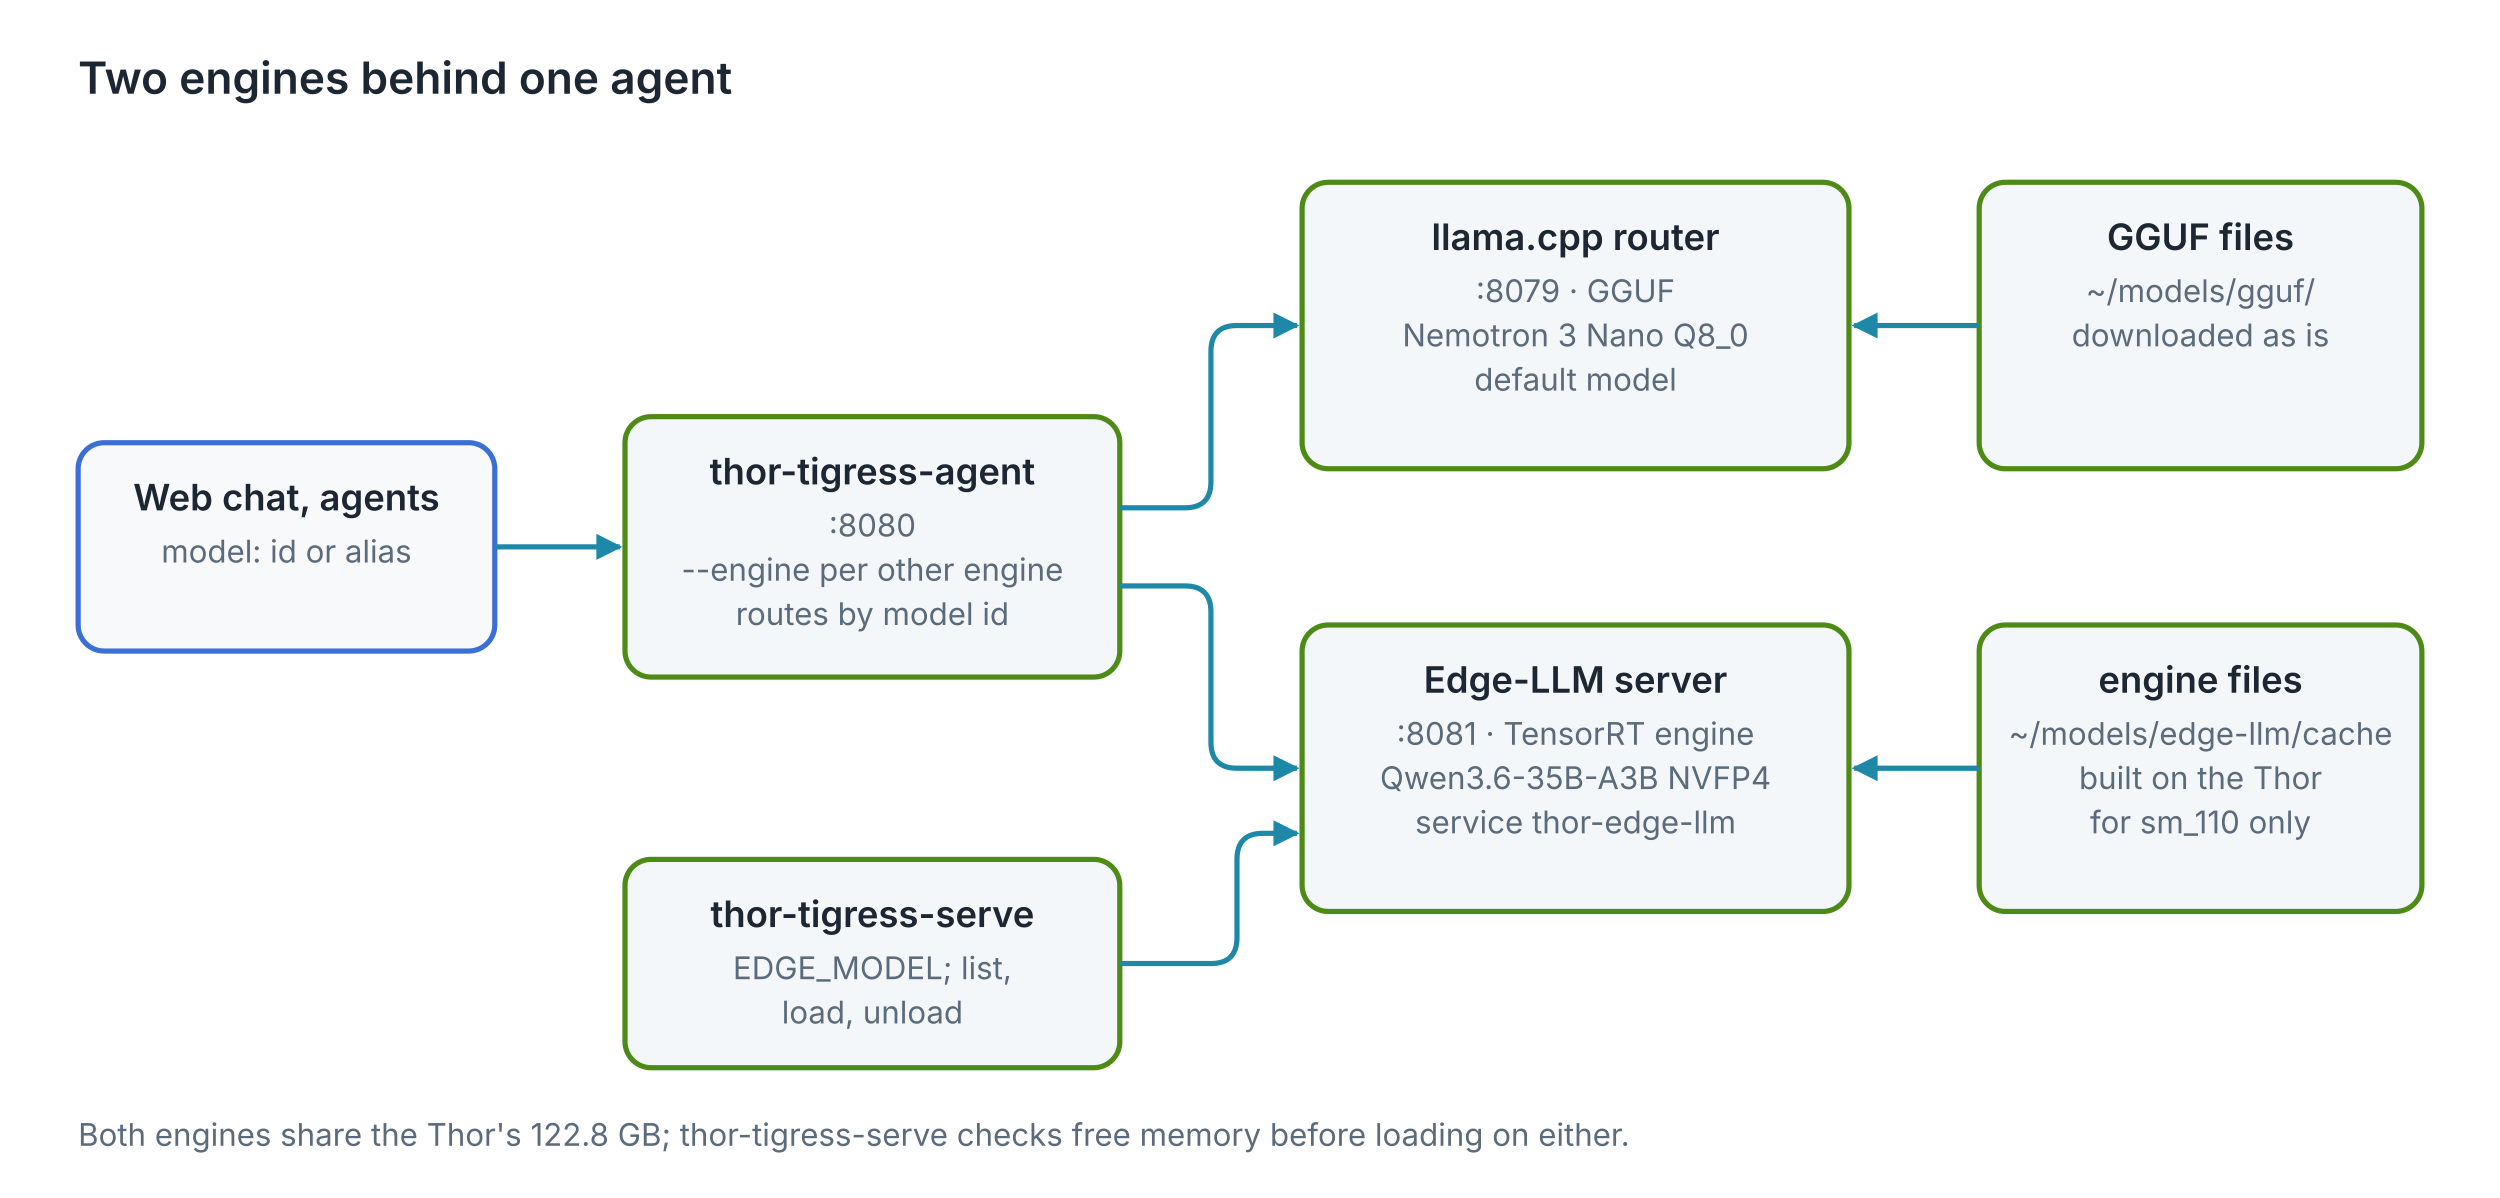
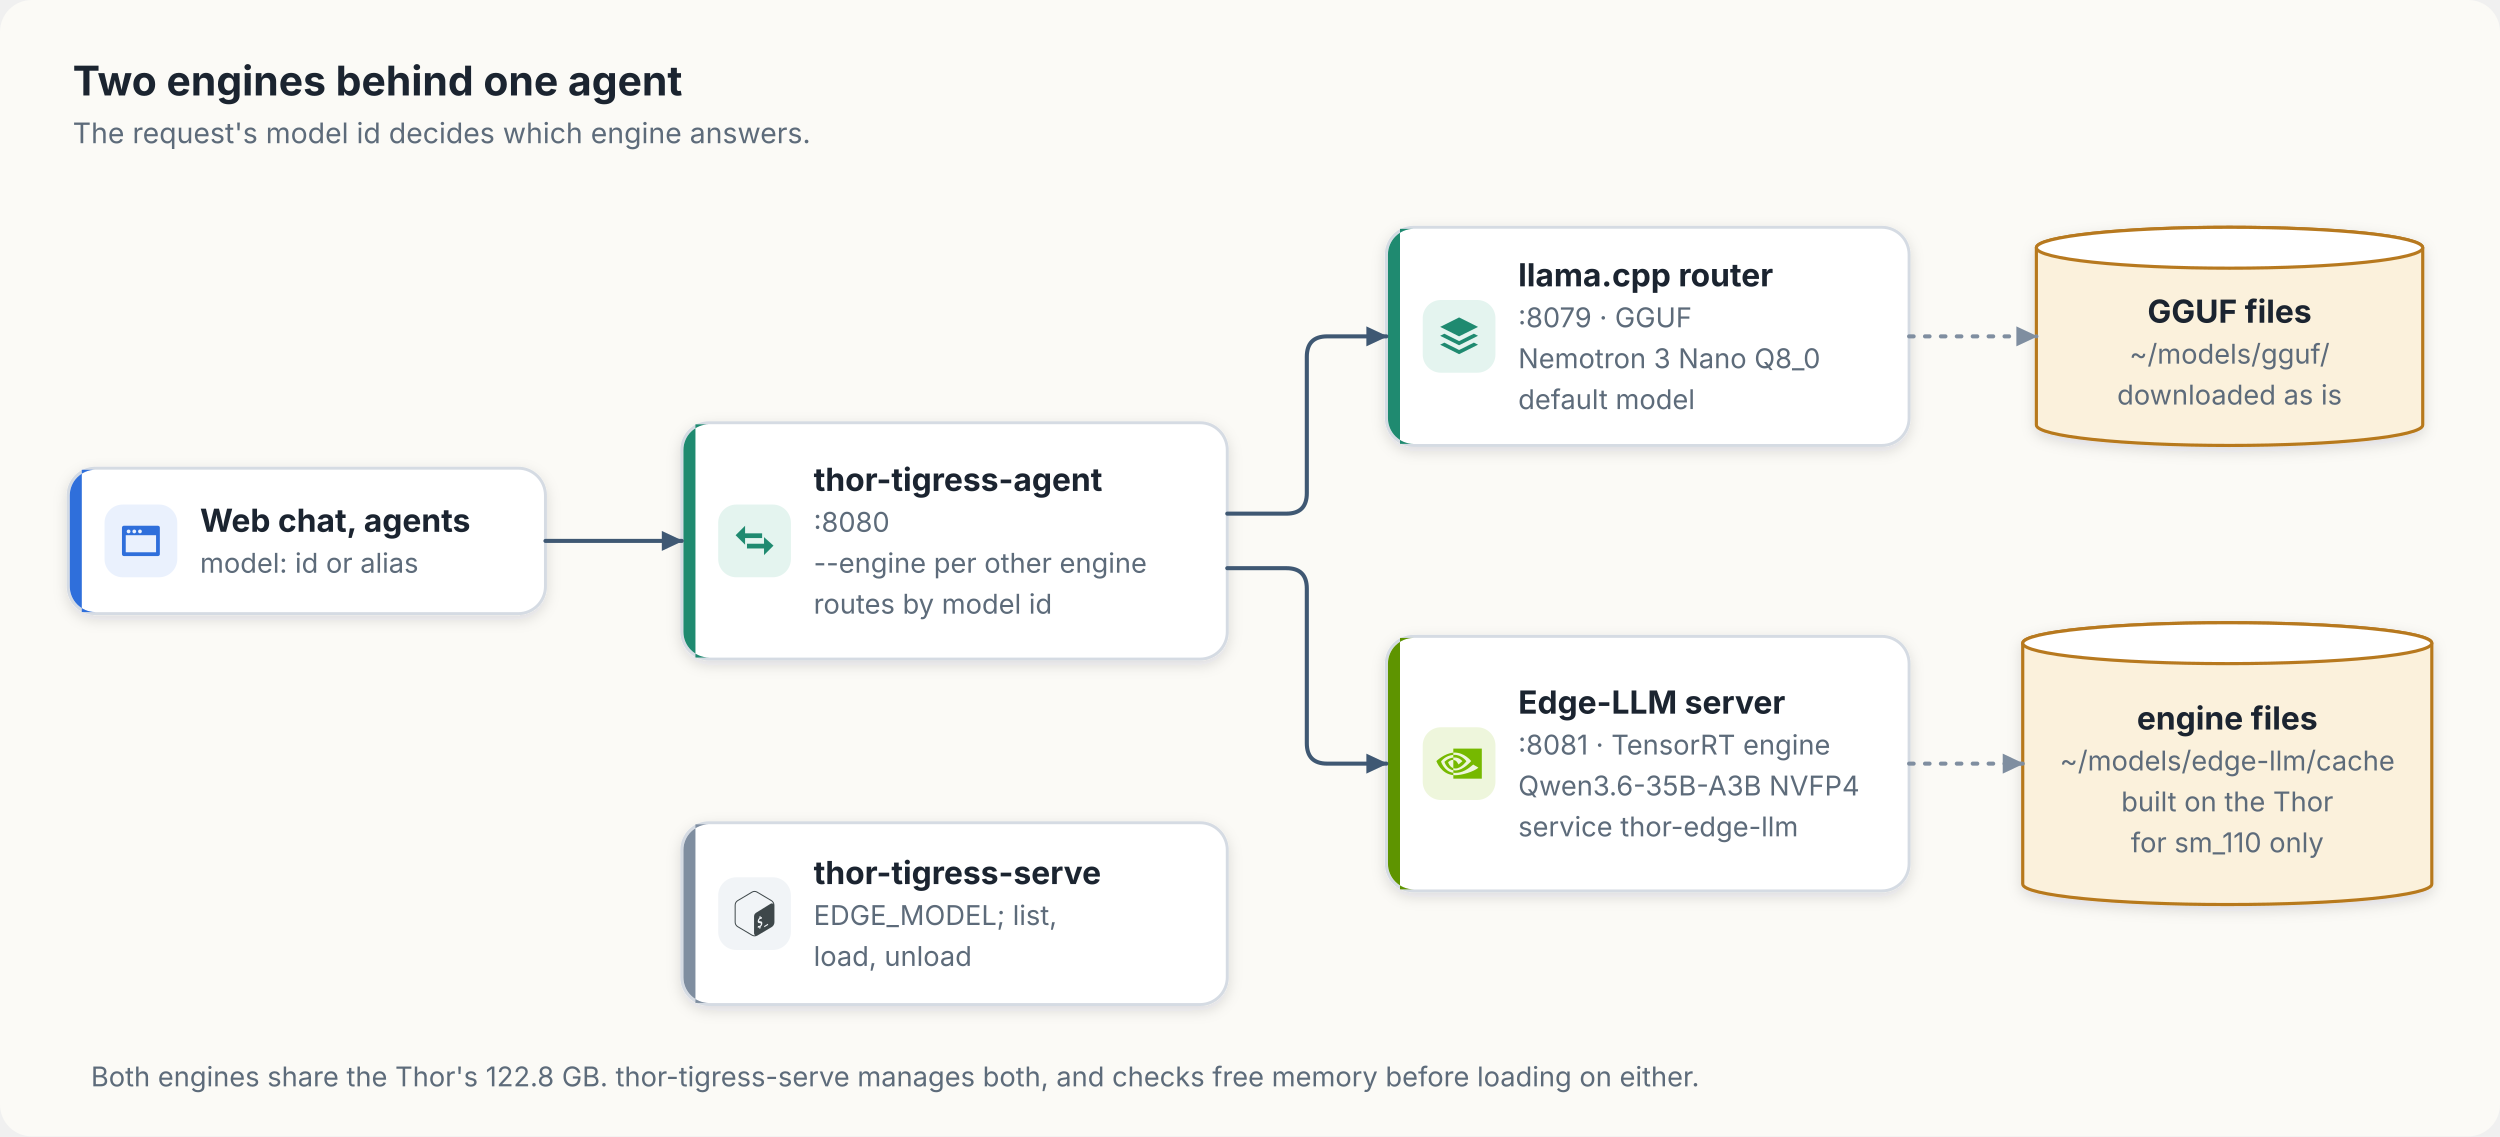
- <svg xmlns="http://www.w3.org/2000/svg" viewBox="0 0 960 460" width="960" height="460" role="img" aria-label="thor-tigress-agent on 8080 routes each request by model id to either the llama.cpp router on 8079, serving Nemotron 3 Nano from a GGUF file, or the TensorRT Edge-LLM server on 8081, serving Qwen3.6-35B-A3B from engines built on the Thor. thor-tigress-serve manages both.">
+ <svg xmlns="http://www.w3.org/2000/svg" viewBox="0 0 1100 500" width="1100" height="500" role="img" aria-label="thor-tigress-agent on 8080 routes each request by model id to either the llama.cpp router on 8079, serving Nemotron 3 Nano from a GGUF file, or the TensorRT Edge-LLM server on 8081, serving Qwen3.6-35B-A3B from engines built on the Thor. thor-tigress-serve manages both.">
  <style>
-     text { font-family: Inter, "Segoe UI", Helvetica, Arial, sans-serif; }
-     .title { fill: #1D2733; font-size: 17px; font-weight: 600; }
-     .name { fill: #1D2733; font-size: 14px; font-weight: 600; }
-     .note { fill: #5B6B7C; font-size: 12px; }
-     .label { fill: #1E88A8; font-size: 12px; }
-     .warn { fill: #D9542B; font-size: 12px; }
-     .num { fill: #1D2733; font-size: 12px; font-weight: 600; }
-     .mono { font-family: "JetBrains Mono", Menlo, monospace; }
-     .box { fill: #F4F7FA; stroke-width: 2; }
-     .built { stroke: #4E8A16; }
-     .planned { fill: #F4F7FA; stroke: #B7791F; stroke-width: 2; stroke-dasharray: 7 5; }
-     .outside { fill: #F7F9FB; stroke: #3B6FD4; stroke-width: 2; }
-     .zone { fill: none; stroke: #8A99AB; stroke-width: 1.5; stroke-dasharray: 6 5; }
-     .zonelabel { fill: #5B6B7C; font-size: 12px; font-weight: 600; }
-     .idle { fill: #FFFFFF; stroke: #8A99AB; stroke-width: 2; stroke-dasharray: 6 5; }
-     .flow { stroke: #1E88A8; stroke-width: 2; fill: none; stroke-linejoin: round; }
-     .deny { stroke: #D9542B; stroke-width: 2; fill: none; stroke-dasharray: 5 4; stroke-linejoin: round; }
+     text { font-family: Inter, "Segoe UI", "Helvetica Neue", Helvetica, Arial, sans-serif; fill: #1B2430; }
+     .title { font-size: 18px; font-weight: 650; }
+     .lede { font-size: 12.5px; fill: #5D6B7A; }
+     .name { font-size: 14px; font-weight: 650; }
+     .sub { font-size: 12px; fill: #5D6B7A; }
+     .note { font-size: 12px; fill: #5D6B7A; }
+     .tab { font-size: 11.5px; font-weight: 650; letter-spacing: 0.04em; fill: #5D6B7A; }
+     .mono { font-family: "JetBrains Mono", "SF Mono", Menlo, Consolas, monospace; font-size: 12px; }
+     .dim { fill: #8794A3; }
+     .strong { font-weight: 700; }
+     .trap { fill: #CF4526; font-weight: 700; }
+     .pill { font-size: 11px; font-weight: 600; }
+     .wire { fill: none; stroke: #3F5873; stroke-width: 1.8; stroke-linecap: round; stroke-linejoin: round; }
+     .wire.danger { stroke: #CF4526; stroke-dasharray: 6 5; }
+     .wire.idle { stroke: #7F8EA0; stroke-dasharray: 2 5; }
  </style>
  <defs>
-     <marker id="arrow" viewBox="0 0 10 10" refX="9" refY="5" markerUnits="userSpaceOnUse" markerWidth="10" markerHeight="10" orient="auto">
-       <path d="M0,0 L10,5 L0,10 Z" fill="#1E88A8" />
+     <filter id="lift" x="-10%" y="-10%" width="120%" height="135%">
+       <feDropShadow dx="0" dy="2" stdDeviation="3" flood-color="#1B2430" flood-opacity="0.13" />
+     </filter>
+     <marker id="head" viewBox="0 0 10 10" refX="8.5" refY="5" markerUnits="userSpaceOnUse" markerWidth="11" markerHeight="11" orient="auto">
+       <path d="M0.5,1 L9,5 L0.5,9 Z" fill="#3F5873" />
    </marker>
-     <marker id="arrow-deny" viewBox="0 0 10 10" refX="9" refY="5" markerUnits="userSpaceOnUse" markerWidth="10" markerHeight="10" orient="auto">
-       <path d="M0,0 L10,5 L0,10 Z" fill="#D9542B" />
+     <marker id="head-danger" viewBox="0 0 10 10" refX="8.5" refY="5" markerUnits="userSpaceOnUse" markerWidth="11" markerHeight="11" orient="auto">
+       <path d="M0.5,1 L9,5 L0.5,9 Z" fill="#CF4526" />
+     </marker>
+     <marker id="head-idle" viewBox="0 0 10 10" refX="8.5" refY="5" markerUnits="userSpaceOnUse" markerWidth="11" markerHeight="11" orient="auto">
+       <path d="M0.5,1 L9,5 L0.5,9 Z" fill="#7F8EA0" />
    </marker>
  </defs>
-   <rect width="960" height="460" fill="#FFFFFF" />
-   <text x="30" y="36" class="title">Two engines behind one agent</text>
-   <rect x="30" y="170" width="160" height="80" rx="10" class="outside" />
-   <text x="110.0" y="196" class="name" text-anchor="middle">Web chat, agents</text>
-   <text x="110.0" y="216" class="note" text-anchor="middle">model: id or alias</text>
-   <rect x="240" y="160" width="190" height="100" rx="10" class="box built" />
-   <text x="335.0" y="186" class="name" text-anchor="middle">thor-tigress-agent</text>
-   <text x="335.0" y="206" class="note" text-anchor="middle">:8080</text>
-   <text x="335.0" y="223" class="note" text-anchor="middle">--engine per other engine</text>
-   <text x="335.0" y="240" class="note" text-anchor="middle">routes by model id</text>
-   <path class="flow" d="M190,210 L238,210" marker-end="url(#arrow)" />
-   <rect x="500" y="70" width="210" height="110" rx="10" class="box built" />
-   <text x="605.0" y="96" class="name" text-anchor="middle">llama.cpp router</text>
-   <text x="605.0" y="116" class="note" text-anchor="middle">:8079 · GGUF</text>
-   <text x="605.0" y="133" class="note" text-anchor="middle">Nemotron 3 Nano Q8_0</text>
-   <text x="605.0" y="150" class="note" text-anchor="middle">default model</text>
-   <rect x="500" y="240" width="210" height="110" rx="10" class="box built" />
-   <text x="605.0" y="266" class="name" text-anchor="middle">Edge-LLM server</text>
-   <text x="605.0" y="286" class="note" text-anchor="middle">:8081 · TensorRT engine</text>
-   <text x="605.0" y="303" class="note" text-anchor="middle">Qwen3.6-35B-A3B NVFP4</text>
-   <text x="605.0" y="320" class="note" text-anchor="middle">service thor-edge-llm</text>
-   <path class="flow" d="M430,195 L455,195 Q465,195 465,185 L465,135 Q465,125 475,125 L498,125" marker-end="url(#arrow)" />
-   <path class="flow" d="M430,225 L455,225 Q465,225 465,235 L465,285 Q465,295 475,295 L498,295" marker-end="url(#arrow)" />
-   <rect x="760" y="240" width="170" height="110" rx="10" class="box built" />
-   <text x="845.0" y="266" class="name" text-anchor="middle">engine files</text>
-   <text x="845.0" y="286" class="note" text-anchor="middle">~/models/edge-llm/cache</text>
-   <text x="845.0" y="303" class="note" text-anchor="middle">built on the Thor</text>
-   <text x="845.0" y="320" class="note" text-anchor="middle">for sm_110 only</text>
-   <path class="flow" d="M760,295 L712,295" marker-end="url(#arrow)" />
-   <rect x="760" y="70" width="170" height="110" rx="10" class="box built" />
-   <text x="845.0" y="96" class="name" text-anchor="middle">GGUF files</text>
-   <text x="845.0" y="116" class="note" text-anchor="middle">~/models/gguf/</text>
-   <text x="845.0" y="133" class="note" text-anchor="middle">downloaded as is</text>
-   <path class="flow" d="M760,125 L712,125" marker-end="url(#arrow)" />
-   <rect x="240" y="330" width="190" height="80" rx="10" class="box built" />
-   <text x="335.0" y="356" class="name" text-anchor="middle">thor-tigress-serve</text>
-   <text x="335.0" y="376" class="note" text-anchor="middle">EDGE_MODEL; list,</text>
-   <text x="335.0" y="393" class="note" text-anchor="middle">load, unload</text>
-   <path class="flow" d="M430,370 L465,370 Q475,370 475,360 L475,330 Q475,320 485,320 L498,320" marker-end="url(#arrow)" />
-   <text x="30" y="440" class="note">Both engines share the Thor's 122.8 GB; thor-tigress-serve checks free memory before loading on either.</text>
+   <rect width="1100" height="500" rx="14" fill="#FBFAF6" />
+   <text x="32.0" y="42.0" class="title" text-anchor="start" xml:space="preserve">Two engines behind one agent</text>
+   <text x="32.0" y="63.0" class="lede" text-anchor="start" xml:space="preserve">The request's model id decides which engine answers.</text>
+   <rect x="30" y="206" width="210" height="64" rx="12" fill="#FFFFFF" stroke="#D5DBE3" stroke-width="1.3" filter="url(#lift)" />
+   <path d="M42,206.7 H36 V269.3 H42 A11.3,11.3 0 0 1 30.7,258 V218 A11.3,11.3 0 0 1 42,206.7 Z" fill="#2F6FDB" />
+   <rect x="46" y="222.0" width="32" height="32" rx="8" fill="#EAF1FD" />
+   <g transform="translate(52.0,228.0) scale(0.8333)">
+     <path d="M3 4h18a1 1 0 0 1 1 1v14a1 1 0 0 1-1 1H3a1 1 0 0 1-1-1V5a1 1 0 0 1 1-1zm1 5v9h16V9zm1.5-3a1 1 0 1 0 0 2 1 1 0 0 0 0-2zm3 0a1 1 0 1 0 0 2 1 1 0 0 0 0-2zm3 0a1 1 0 1 0 0 2 1 1 0 0 0 0-2z" fill="#2F6FDB" fill-rule="evenodd" />
+   </g>
+   <text x="88.0" y="234.0" class="name" text-anchor="start" xml:space="preserve">Web chat, agents</text>
+   <text x="88.0" y="252.0" class="sub" text-anchor="start" xml:space="preserve">model: id or alias</text>
+   <rect x="300" y="186" width="240" height="104" rx="12" fill="#FFFFFF" stroke="#D5DBE3" stroke-width="1.3" filter="url(#lift)" />
+   <path d="M312,186.7 H306 V289.3 H312 A11.3,11.3 0 0 1 300.7,278 V198 A11.3,11.3 0 0 1 312,186.7 Z" fill="#1F8A70" />
+   <rect x="316" y="222.0" width="32" height="32" rx="8" fill="#E4F4EF" />
+   <g transform="translate(322.0,228.0) scale(0.8333)">
+     <path d="M7 4 2 9l5 5v-3.5h9V8H7zm10 6v3.5H8V16h9v3.5l5-5z" fill="#1F8A70" fill-rule="evenodd" />
+   </g>
+   <text x="358.0" y="216.0" class="name" text-anchor="start" xml:space="preserve">thor-tigress-agent</text>
+   <text x="358.0" y="234.0" class="sub" text-anchor="start" xml:space="preserve">:8080</text>
+   <text x="358.0" y="252.0" class="sub" text-anchor="start" xml:space="preserve">--engine per other engine</text>
+   <text x="358.0" y="270.0" class="sub" text-anchor="start" xml:space="preserve">routes by model id</text>
+   <rect x="610" y="100" width="230" height="96" rx="12" fill="#FFFFFF" stroke="#D5DBE3" stroke-width="1.3" filter="url(#lift)" />
+   <path d="M622,100.7 H616 V195.3 H622 A11.3,11.3 0 0 1 610.7,184 V112 A11.3,11.3 0 0 1 622,100.7 Z" fill="#1F8A70" />
+   <rect x="626" y="132.0" width="32" height="32" rx="8" fill="#E4F4EF" />
+   <g transform="translate(632.0,138.0) scale(0.8333)">
+     <path d="M12 2 2 7l10 5 10-5zm-7.8 8.6L2 11.7l10 5 10-5-2.2-1.1L12 14.5zm0 4.7L2 16.4l10 5 10-5-2.2-1.1L12 19.2z" fill="#1F8A70" fill-rule="evenodd" />
+   </g>
+   <text x="668.0" y="126.0" class="name" text-anchor="start" xml:space="preserve">llama.cpp router</text>
+   <text x="668.0" y="144.0" class="sub" text-anchor="start" xml:space="preserve">:8079 · GGUF</text>
+   <text x="668.0" y="162.0" class="sub" text-anchor="start" xml:space="preserve">Nemotron 3 Nano Q8_0</text>
+   <text x="668.0" y="180.0" class="sub" text-anchor="start" xml:space="preserve">default model</text>
+   <rect x="610" y="280" width="230" height="112" rx="12" fill="#FFFFFF" stroke="#D5DBE3" stroke-width="1.3" filter="url(#lift)" />
+   <path d="M622,280.7 H616 V391.3 H622 A11.3,11.3 0 0 1 610.7,380 V292 A11.3,11.3 0 0 1 622,280.7 Z" fill="#5E9400" />
+   <rect x="626" y="320.0" width="32" height="32" rx="8" fill="#EEF6DC" />
+   <g transform="translate(632.0,326.0) scale(0.8333)">
+     <path d="M8.948 8.798v-1.43a6.7 6.7 0 0 1 .424-.018c3.922-.124 6.493 3.374 6.493 3.374s-2.774 3.851-5.75 3.851c-.398 0-.787-.062-1.158-.185v-4.346c1.528.185 1.837.857 2.747 2.385l2.04-1.714s-1.492-1.952-4-1.952a6.016 6.016 0 0 0-.796.035m0-4.735v2.138l.424-.027c5.45-.185 9.01 4.47 9.01 4.47s-4.08 4.964-8.33 4.964c-.37 0-.733-.035-1.095-.097v1.325c.3.035.61.062.91.062 3.957 0 6.82-2.023 9.593-4.408.459.371 2.34 1.263 2.73 1.652-2.633 2.208-8.772 3.984-12.253 3.984-.335 0-.653-.018-.971-.053v1.864H24V4.063zm0 10.326v1.131c-3.657-.654-4.673-4.46-4.673-4.46s1.758-1.944 4.673-2.262v1.237H8.94c-1.528-.186-2.73 1.245-2.73 1.245s.68 2.412 2.739 3.11M2.456 10.9s2.164-3.197 6.5-3.533V6.201C4.153 6.59 0 10.653 0 10.653s2.35 6.802 8.948 7.42v-1.237c-4.84-.6-6.492-5.936-6.492-5.936z" fill="#76B900" fill-rule="evenodd" />
+   </g>
+   <text x="668.0" y="314.0" class="name" text-anchor="start" xml:space="preserve">Edge-LLM server</text>
+   <text x="668.0" y="332.0" class="sub" text-anchor="start" xml:space="preserve">:8081 · TensorRT engine</text>
+   <text x="668.0" y="350.0" class="sub" text-anchor="start" xml:space="preserve">Qwen3.6-35B-A3B NVFP4</text>
+   <text x="668.0" y="368.0" class="sub" text-anchor="start" xml:space="preserve">service thor-edge-llm</text>
+   <path d="M896,109 A85.0,9 0 0 1 1066,109 V187 A85.0,9 0 0 1 896,187 Z" fill="#FBF1DC" stroke="#B7791F" stroke-width="1.4" filter="url(#lift)" />
+   <ellipse cx="981.0" cy="109" rx="85.0" ry="9" fill="#FFFFFF" stroke="#B7791F" stroke-width="1.4" />
+   <text x="981.0" y="142.0" class="name" text-anchor="middle" xml:space="preserve">GGUF files</text>
+   <text x="981.0" y="160.0" class="sub" text-anchor="middle" xml:space="preserve">~/models/gguf/</text>
+   <text x="981.0" y="178.0" class="sub" text-anchor="middle" xml:space="preserve">downloaded as is</text>
+   <path d="M890,283 A90.0,9 0 0 1 1070,283 V389 A90.0,9 0 0 1 890,389 Z" fill="#FBF1DC" stroke="#B7791F" stroke-width="1.4" filter="url(#lift)" />
+   <ellipse cx="980.0" cy="283" rx="90.0" ry="9" fill="#FFFFFF" stroke="#B7791F" stroke-width="1.4" />
+   <text x="980.0" y="321.0" class="name" text-anchor="middle" xml:space="preserve">engine files</text>
+   <text x="980.0" y="339.0" class="sub" text-anchor="middle" xml:space="preserve">~/models/edge-llm/cache</text>
+   <text x="980.0" y="357.0" class="sub" text-anchor="middle" xml:space="preserve">built on the Thor</text>
+   <text x="980.0" y="375.0" class="sub" text-anchor="middle" xml:space="preserve">for sm_110 only</text>
+   <rect x="300" y="362" width="240" height="80" rx="12" fill="#FFFFFF" stroke="#D5DBE3" stroke-width="1.3" filter="url(#lift)" />
+   <path d="M312,362.7 H306 V441.3 H312 A11.3,11.3 0 0 1 300.7,430 V374 A11.3,11.3 0 0 1 312,362.7 Z" fill="#7F8EA0" />
+   <rect x="316" y="386.0" width="32" height="32" rx="8" fill="#F1F4F7" />
+   <g transform="translate(322.0,392.0) scale(0.8333)">
+     <path d="M21.038,4.9l-7.577-4.498C13.009,0.134,12.505,0,12,0c-0.505,0-1.009,0.134-1.462,0.403L2.961,4.9 C2.057,5.437,1.5,6.429,1.5,7.503v8.995c0,1.073,0.557,2.066,1.462,2.603l7.577,4.497C10.991,23.866,11.495,24,12,24 c0.505,0,1.009-0.134,1.461-0.402l7.577-4.497c0.904-0.537,1.462-1.529,1.462-2.603V7.503C22.5,6.429,21.943,5.437,21.038,4.9z M15.17,18.946l0.013,0.646c0.001,0.078-0.05,0.167-0.111,0.198l-0.383,0.22c-0.061,0.031-0.111-0.007-0.112-0.085L14.57,19.29 c-0.328,0.136-0.66,0.169-0.872,0.084c-0.04-0.016-0.057-0.075-0.041-0.142l0.139-0.584c0.011-0.046,0.036-0.092,0.069-0.121 c0.012-0.011,0.024-0.02,0.036-0.026c0.022-0.011,0.043-0.014,0.062-0.006c0.229,0.077,0.521,0.041,0.802-0.101 c0.357-0.181,0.596-0.545,0.592-0.907c-0.003-0.328-0.181-0.465-0.613-0.468c-0.55,0.001-1.064-0.107-1.072-0.917 c-0.007-0.667,0.34-1.361,0.889-1.8l-0.007-0.652c-0.001-0.08,0.048-0.168,0.111-0.2l0.37-0.236 c0.061-0.031,0.111,0.007,0.112,0.087l0.006,0.653c0.273-0.109,0.511-0.138,0.726-0.088c0.047,0.012,0.067,0.076,0.048,0.151 l-0.144,0.578c-0.011,0.044-0.036,0.088-0.065,0.116c-0.012,0.012-0.025,0.021-0.038,0.028c-0.019,0.01-0.038,0.013-0.057,0.009 c-0.098-0.022-0.332-0.073-0.699,0.113c-0.385,0.195-0.52,0.53-0.517,0.778c0.003,0.297,0.155,0.387,0.681,0.396 c0.7,0.012,1.003,0.318,1.01,1.023C16.105,17.747,15.736,18.491,15.17,18.946z M19.143,17.859c0,0.06-0.008,0.116-0.058,0.145 l-1.916,1.164c-0.05,0.029-0.09,0.004-0.09-0.056v-0.494c0-0.06,0.037-0.093,0.087-0.122l1.887-1.129 c0.05-0.029,0.09-0.004,0.09,0.056V17.859z M20.459,6.797l-7.168,4.427c-0.894,0.523-1.553,1.109-1.553,2.187v8.833 c0,0.645,0.26,1.063,0.66,1.184c-0.131,0.023-0.264,0.039-0.398,0.039c-0.42,0-0.833-0.114-1.197-0.33L3.226,18.64 c-0.741-0.44-1.201-1.261-1.201-2.142V7.503c0-0.881,0.46-1.702,1.201-2.142l7.577-4.498c0.363-0.216,0.777-0.33,1.197-0.33 c0.419,0,0.833,0.114,1.197,0.33l7.577,4.498c0.624,0.371,1.046,1.013,1.164,1.732C21.686,6.557,21.12,6.411,20.459,6.797z" fill="#3E474A" fill-rule="evenodd" />
+   </g>
+   <text x="358.0" y="389.0" class="name" text-anchor="start" xml:space="preserve">thor-tigress-serve</text>
+   <text x="358.0" y="407.0" class="sub" text-anchor="start" xml:space="preserve">EDGE_MODEL; list,</text>
+   <text x="358.0" y="425.0" class="sub" text-anchor="start" xml:space="preserve">load, unload</text>
+   <path class="wire" d="M240,238 L300,238" marker-end="url(#head)" />
+   <path class="wire" d="M540,226 L566,226 Q575,226 575,217 L575,157 Q575,148 584,148 L610,148" marker-end="url(#head)" />
+   <path class="wire" d="M540,250 L566,250 Q575,250 575,259 L575,327 Q575,336 584,336 L610,336" marker-end="url(#head)" />
+   <path class="wire idle" d="M840,148 L896,148" marker-end="url(#head-idle)" />
+   <path class="wire idle" d="M840,336 L890,336" marker-end="url(#head-idle)" />
+   <text x="40.0" y="478.0" class="note" text-anchor="start" xml:space="preserve">Both engines share the Thor's 122.8 GB. thor-tigress-serve manages both, and checks free memory before loading on either.</text>
</svg>
